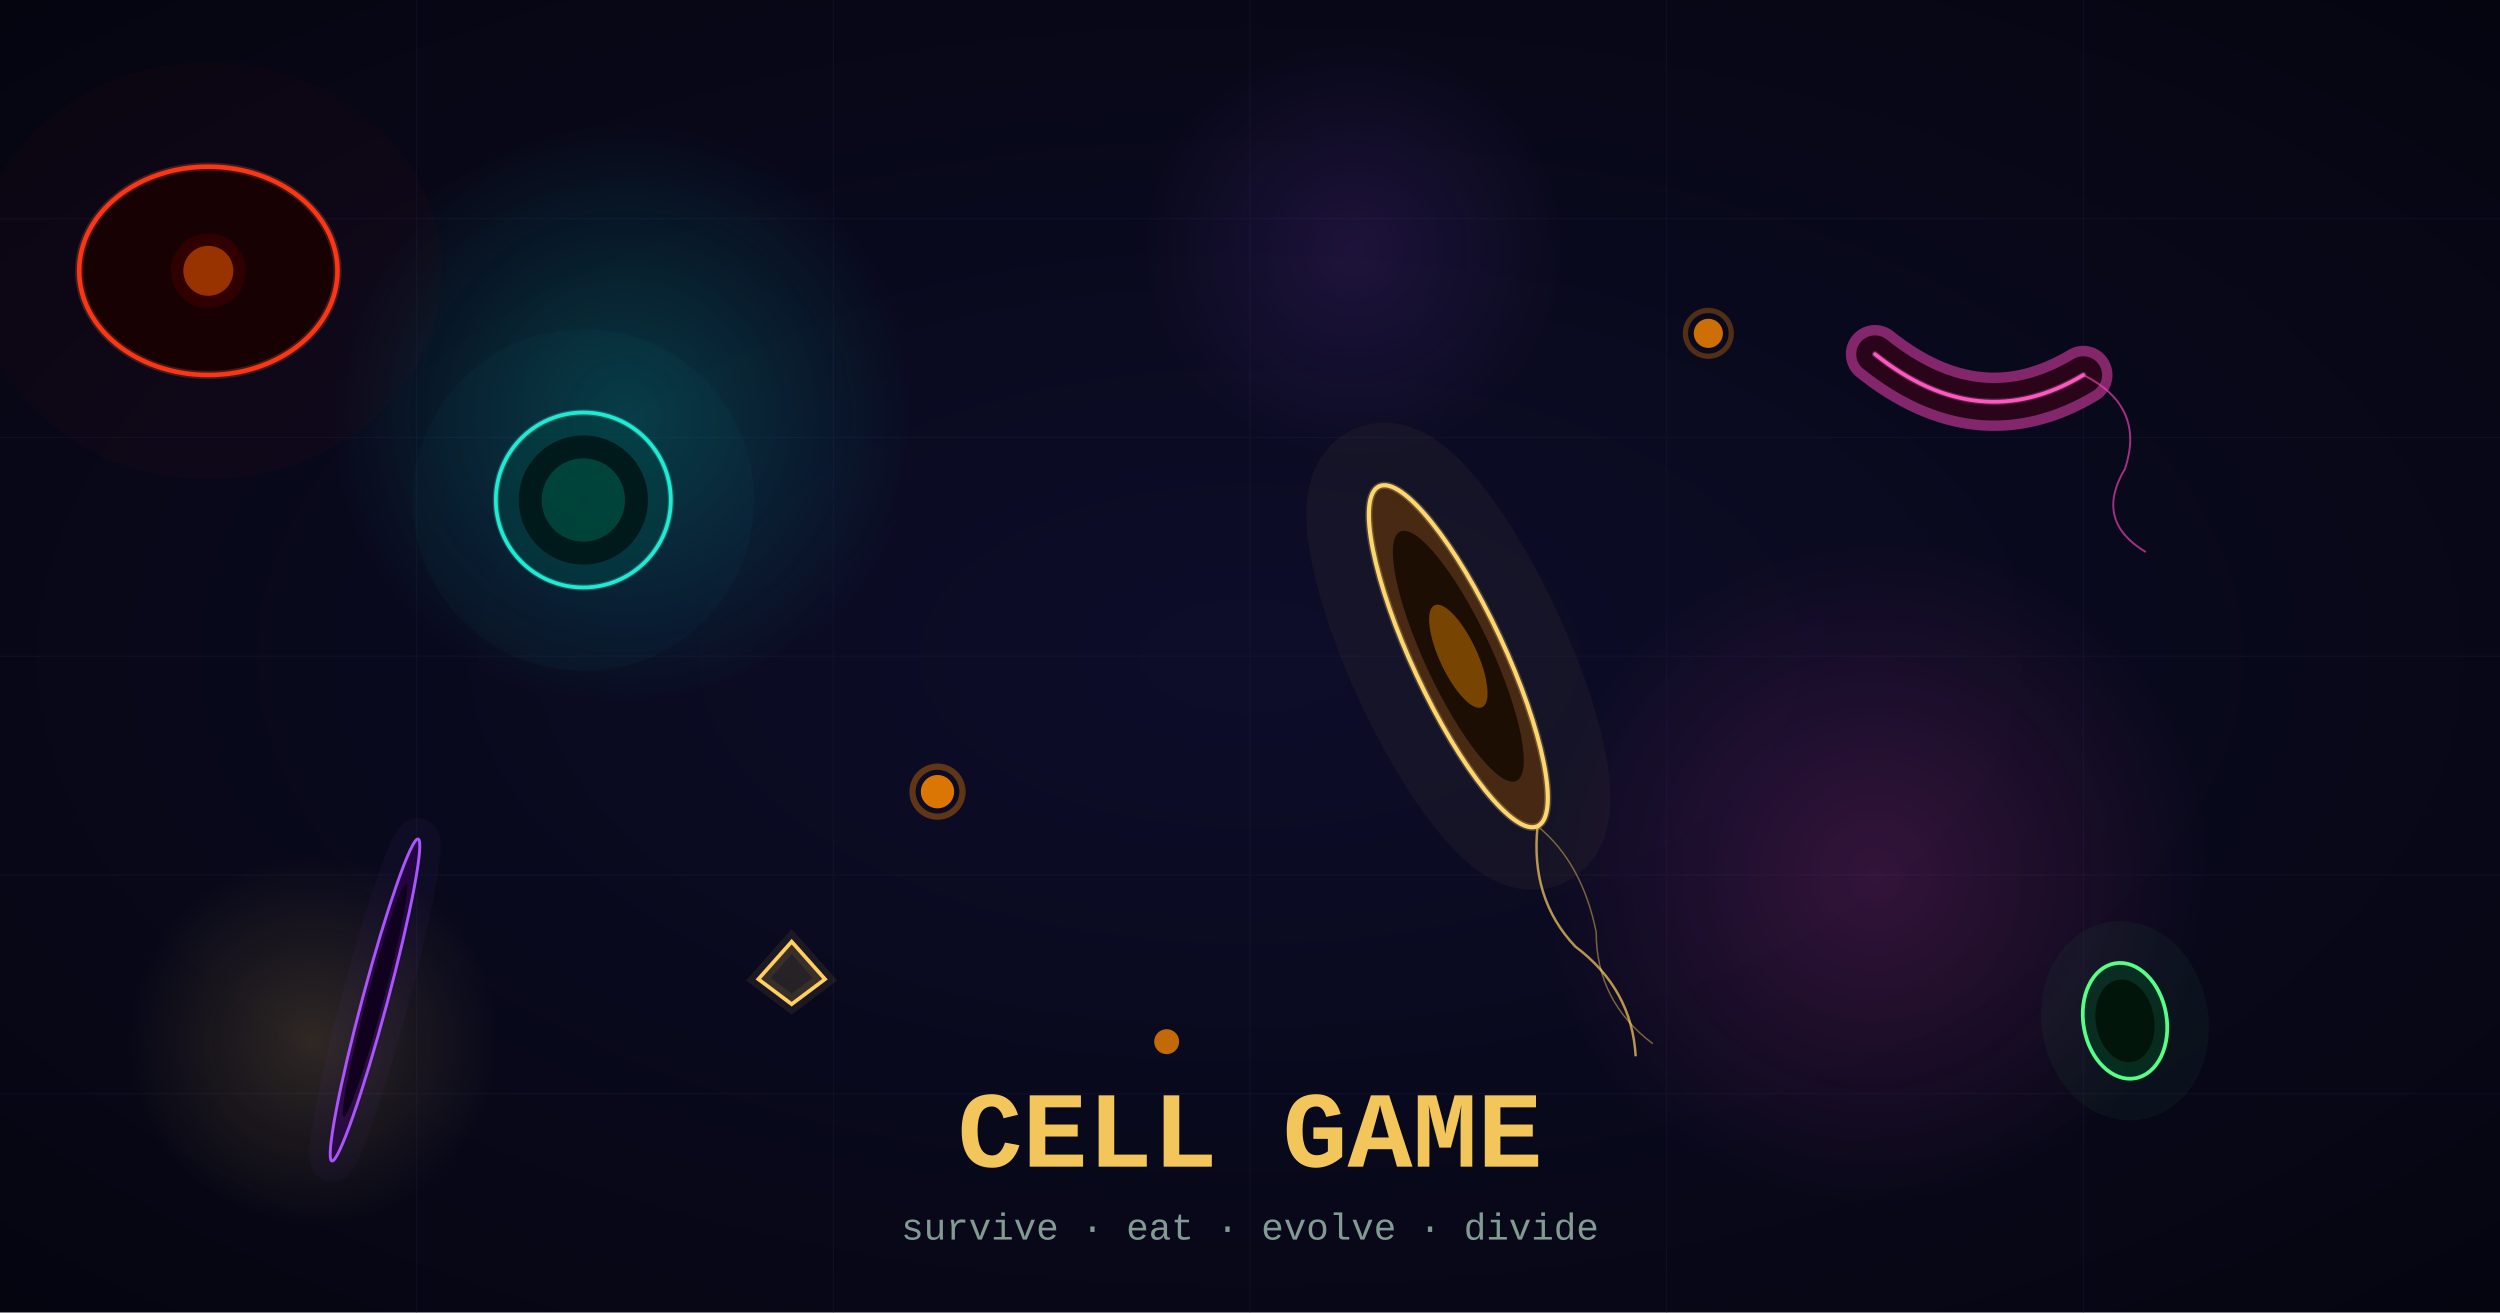
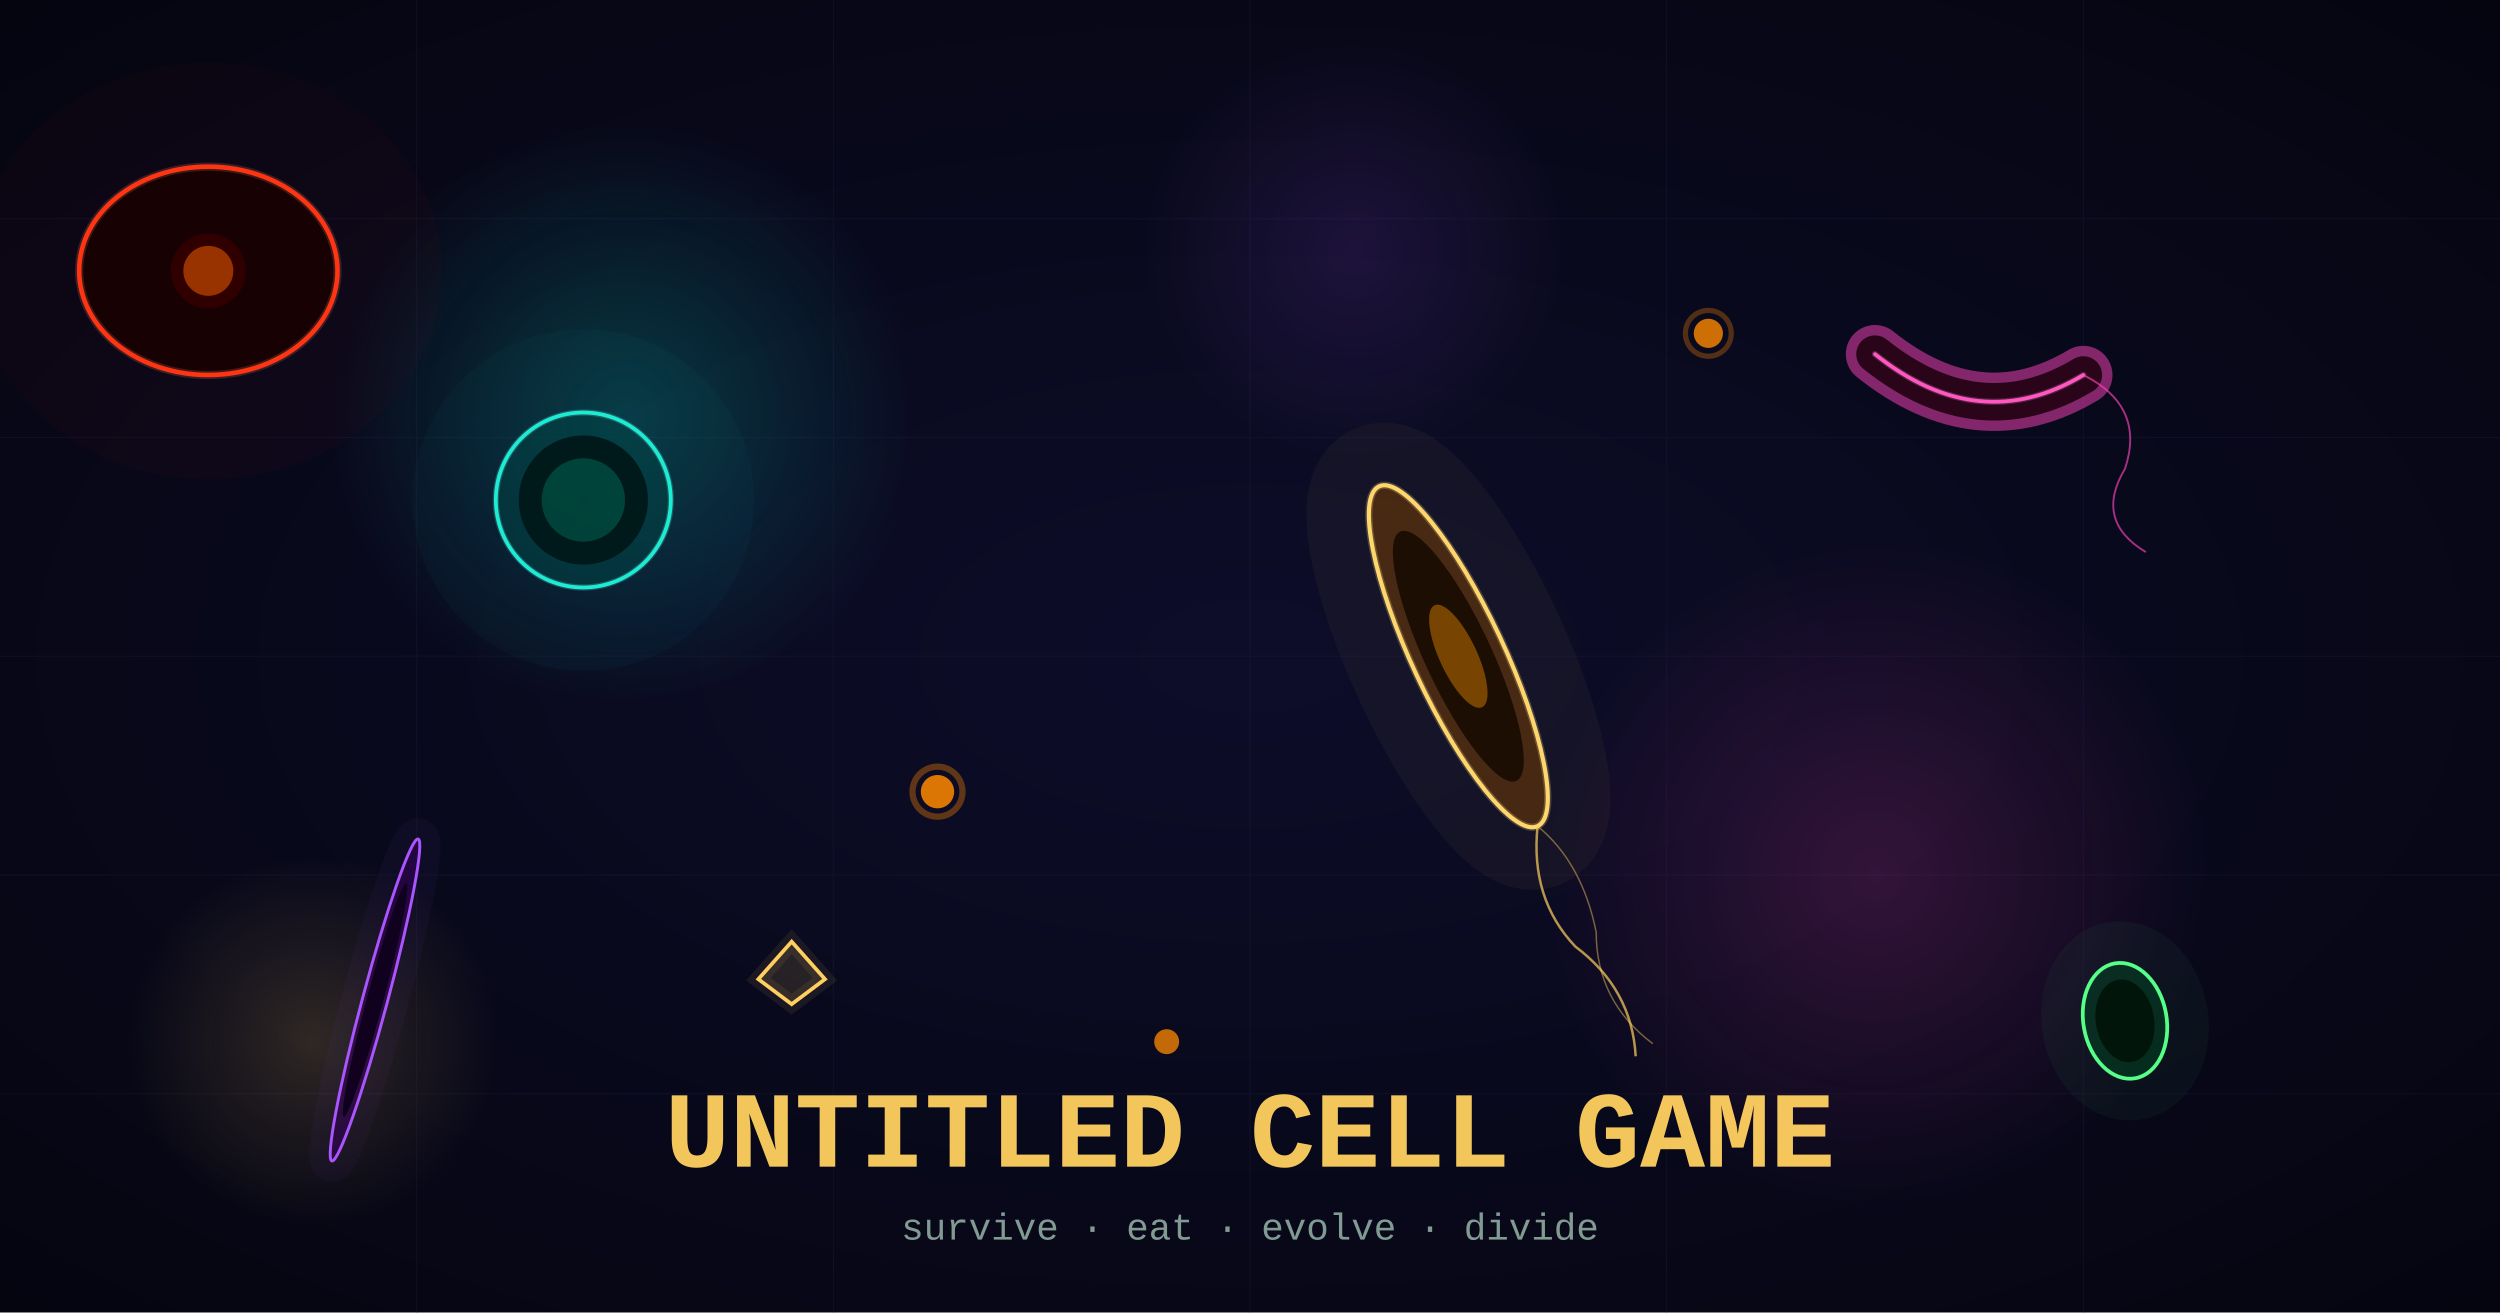
<svg xmlns="http://www.w3.org/2000/svg" width="1200" height="630" viewBox="0 0 1200 630">
  <defs>
    <radialGradient id="bg" cx="50%" cy="50%" r="70%">
      <stop offset="0%" stop-color="#0d0d2a" />
      <stop offset="100%" stop-color="#050510" />
    </radialGradient>
    <radialGradient id="glow1" cx="50%" cy="50%" r="50%">
      <stop offset="0%" stop-color="#ffd060" stop-opacity="0.35" />
      <stop offset="100%" stop-color="#ffd060" stop-opacity="0" />
    </radialGradient>
    <radialGradient id="glow2" cx="50%" cy="50%" r="50%">
      <stop offset="0%" stop-color="#00e8d0" stop-opacity="0.3" />
      <stop offset="100%" stop-color="#00e8d0" stop-opacity="0" />
    </radialGradient>
    <radialGradient id="glow3" cx="50%" cy="50%" r="50%">
      <stop offset="0%" stop-color="#ff44bb" stop-opacity="0.28" />
      <stop offset="100%" stop-color="#ff44bb" stop-opacity="0" />
    </radialGradient>
    <radialGradient id="glow4" cx="50%" cy="50%" r="50%">
      <stop offset="0%" stop-color="#aa55ff" stop-opacity="0.25" />
      <stop offset="100%" stop-color="#aa55ff" stop-opacity="0" />
    </radialGradient>
  </defs>
  <rect width="1200" height="630" fill="url(#bg)" />
  <g stroke="#1a1a3a" stroke-width="0.5" opacity="0.4">
    <line x1="0" y1="105" x2="1200" y2="105" />
    <line x1="0" y1="210" x2="1200" y2="210" />
    <line x1="0" y1="315" x2="1200" y2="315" />
    <line x1="0" y1="420" x2="1200" y2="420" />
    <line x1="0" y1="525" x2="1200" y2="525" />
    <line x1="200" y1="0" x2="200" y2="630" />
    <line x1="400" y1="0" x2="400" y2="630" />
    <line x1="600" y1="0" x2="600" y2="630" />
    <line x1="800" y1="0" x2="800" y2="630" />
    <line x1="1000" y1="0" x2="1000" y2="630" />
  </g>
  <circle cx="300" cy="200" r="140" fill="url(#glow2)" opacity="0.7" />
  <circle cx="900" cy="420" r="160" fill="url(#glow3)" opacity="0.6" />
  <circle cx="650" cy="120" r="100" fill="url(#glow4)" opacity="0.5" />
  <circle cx="150" cy="500" r="90" fill="url(#glow1)" opacity="0.45" />
  <g transform="translate(700, 315) rotate(-25)">
    <ellipse cx="0" cy="0" rx="22" ry="90" fill="none" stroke="#ffd060" stroke-width="60" stroke-opacity="0.04" />
    <ellipse cx="0" cy="0" rx="22" ry="90" fill="#7a4000" fill-opacity="0.5" />
    <ellipse cx="0" cy="0" rx="16" ry="66" fill="#180c00" fill-opacity="0.9" />
    <ellipse cx="0" cy="0" rx="9" ry="27" fill="#ff9900" fill-opacity="0.4" />
    <ellipse cx="0" cy="0" rx="22" ry="90" fill="none" stroke="#ffd060" stroke-width="2" />
    <ellipse cx="0" cy="0" rx="22" ry="90" fill="none" stroke="#ffee99" stroke-width="3.5" stroke-opacity="0.22" />
    <path d="M0,90 Q-18,120 -8,150 Q8,180 -4,210" fill="none" stroke="#ffd060" stroke-width="1.2" stroke-opacity="0.7" />
    <path d="M0,90 Q12,115 4,148 Q-10,178 6,208" fill="none" stroke="#ffd060" stroke-width="0.7" stroke-opacity="0.45" />
  </g>
  <g transform="translate(280, 240)">
    <circle cx="0" cy="0" r="42" fill="none" stroke="#00e8d0" stroke-width="80" stroke-opacity="0.03" />
    <circle cx="0" cy="0" r="42" fill="#004444" fill-opacity="0.5" />
    <circle cx="0" cy="0" r="31" fill="#001616" fill-opacity="0.88" />
    <circle cx="0" cy="0" r="20" fill="#00ffcc" fill-opacity="0.18" />
    <circle cx="0" cy="0" r="42" fill="none" stroke="#00e8d0" stroke-width="1.8" />
    <circle cx="0" cy="0" r="42" fill="none" stroke="#88ffee" stroke-width="3" stroke-opacity="0.2" />
  </g>
  <g transform="translate(950, 200)">
    <path d="M-50,-30 Q0,10 50,-20" fill="none" stroke="#ff44bb" stroke-width="28" stroke-opacity="0.5" stroke-linecap="round" />
    <path d="M-50,-30 Q0,10 50,-20" fill="none" stroke="#1e000e" stroke-width="18" stroke-opacity="0.88" stroke-linecap="round" />
    <path d="M-50,-30 Q0,10 50,-20" fill="none" stroke="#ff44bb" stroke-width="1.8" stroke-linecap="round" />
    <path d="M-50,-30 Q0,10 50,-20" fill="none" stroke="#ff99dd" stroke-width="3" stroke-opacity="0.22" stroke-linecap="round" />
    <path d="M50,-20 Q80,-5 70,25 Q55,50 80,65" fill="none" stroke="#ff44bb" stroke-width="0.9" stroke-opacity="0.65" />
  </g>
  <g transform="translate(180, 480) rotate(15)">
    <ellipse cx="0" cy="0" rx="6" ry="80" fill="none" stroke="#aa55ff" stroke-width="20" stroke-opacity="0.04" />
    <ellipse cx="0" cy="0" rx="6" ry="80" fill="#330055" fill-opacity="0.55" />
    <ellipse cx="0" cy="0" rx="4" ry="58" fill="#0e001c" fill-opacity="0.9" />
    <ellipse cx="0" cy="0" rx="6" ry="80" fill="none" stroke="#aa55ff" stroke-width="1.4" />
  </g>
  <g transform="translate(1020, 490) rotate(-10)">
    <ellipse cx="0" cy="0" rx="20" ry="28" fill="none" stroke="#55ff88" stroke-width="40" stroke-opacity="0.04" />
    <ellipse cx="0" cy="0" rx="20" ry="28" fill="#004422" fill-opacity="0.52" />
    <ellipse cx="0" cy="0" rx="14" ry="20" fill="#001308" fill-opacity="0.88" />
    <ellipse cx="0" cy="0" rx="20" ry="28" fill="none" stroke="#55ff88" stroke-width="1.8" />
  </g>
  <circle cx="450" cy="380" r="8" fill="#ff8800" fill-opacity="0.85" />
  <circle cx="450" cy="380" r="12" fill="none" stroke="#ff8800" stroke-width="3" stroke-opacity="0.35" />
  <circle cx="820" cy="160" r="7" fill="#ff8800" fill-opacity="0.8" />
  <circle cx="820" cy="160" r="11" fill="none" stroke="#ff8800" stroke-width="2.5" stroke-opacity="0.3" />
  <circle cx="560" cy="500" r="6" fill="#ff8800" fill-opacity="0.75" />
  <g transform="translate(380, 470)">
    <polygon points="0,-18 16,0 0,12 -16,0" fill="#ffd060" fill-opacity="0.12" />
    <polygon points="0,-18 16,0 0,12 -16,0" fill="none" stroke="#ffd060" stroke-width="1.8" />
    <polygon points="0,-18 16,0 0,12 -16,0" fill="none" stroke="#ffd060" stroke-width="8" stroke-opacity="0.08" />
  </g>
  <g transform="translate(100, 130)">
    <ellipse cx="0" cy="0" rx="62" ry="50" fill="none" stroke="#ff2200" stroke-width="100" stroke-opacity="0.025" />
    <ellipse cx="0" cy="0" rx="62" ry="50" fill="#180000" fill-opacity="0.88" />
    <circle cx="0" cy="0" r="18" fill="#330000" fill-opacity="0.88" />
    <circle cx="0" cy="0" r="12" fill="#ff6600" fill-opacity="0.5" />
    <ellipse cx="0" cy="0" rx="62" ry="50" fill="none" stroke="#ff2200" stroke-width="2.2" />
    <ellipse cx="0" cy="0" rx="62" ry="50" fill="none" stroke="#ff8866" stroke-width="4" stroke-opacity="0.18" />
  </g>
-   <text x="600" y="560" text-anchor="middle" font-family="monospace, Courier New" font-size="52" font-weight="bold" fill="#ffd060" opacity="0.95">CELL GAME</text>
+   <text x="600" y="560" text-anchor="middle" font-family="monospace, Courier New" font-size="52" font-weight="bold" fill="#ffd060" opacity="0.95">UNTITLED CELL GAME</text>
  <text x="600" y="595" text-anchor="middle" font-family="monospace, Courier New" font-size="18" fill="#aaccbb" opacity="0.75">survive · eat · evolve · divide</text>
</svg>
